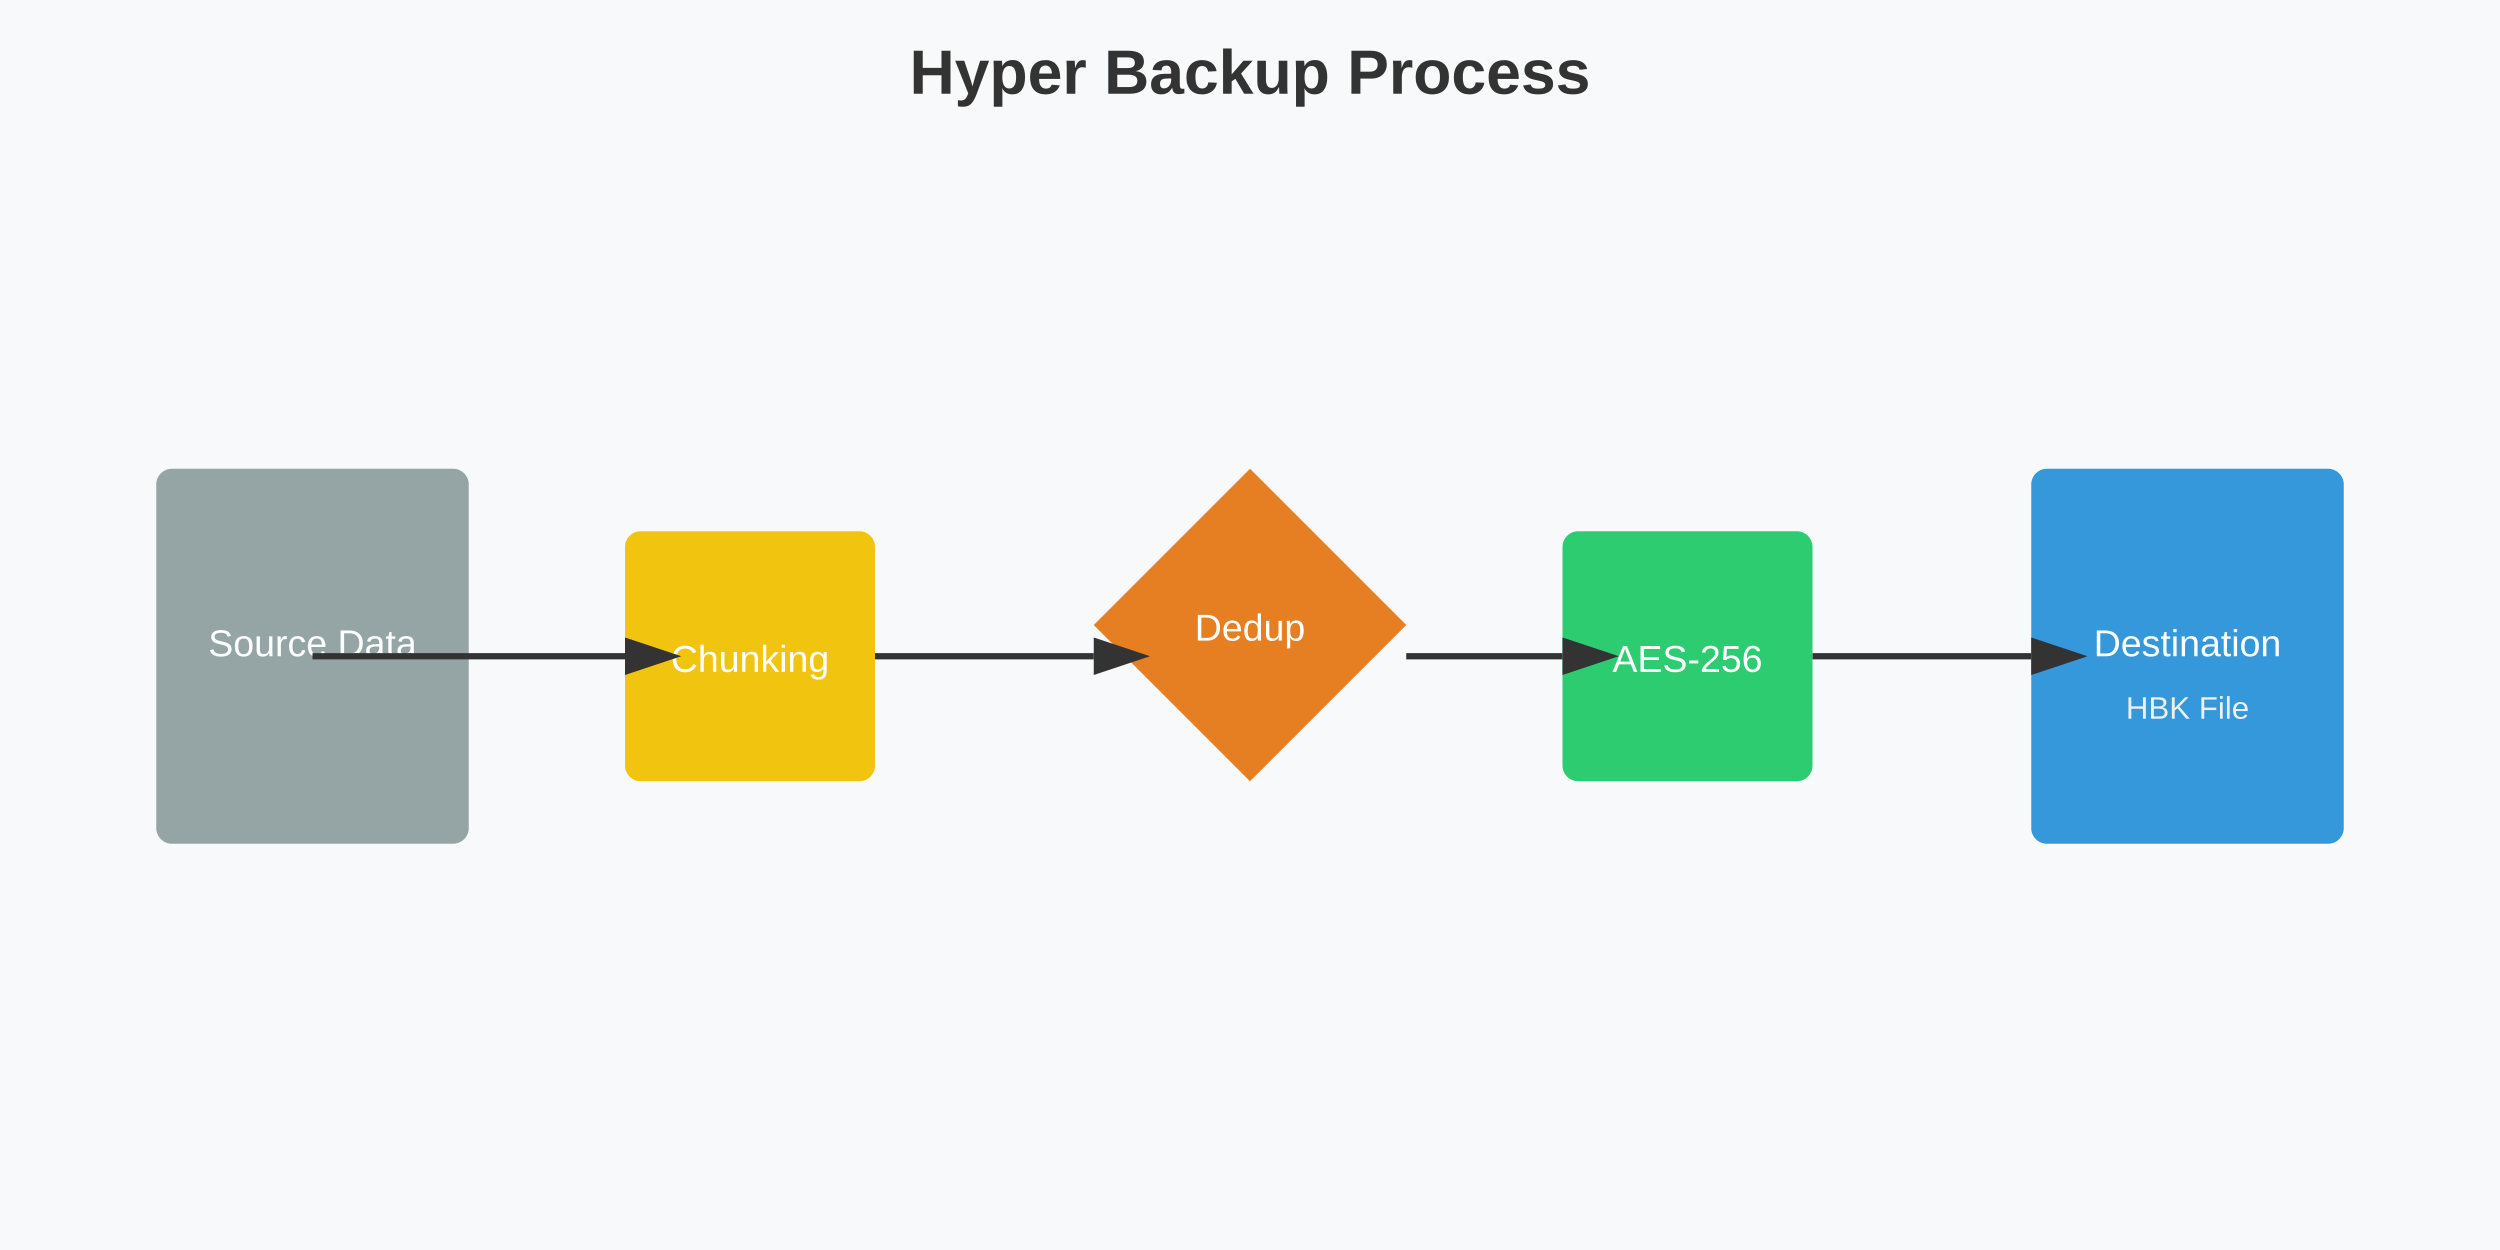
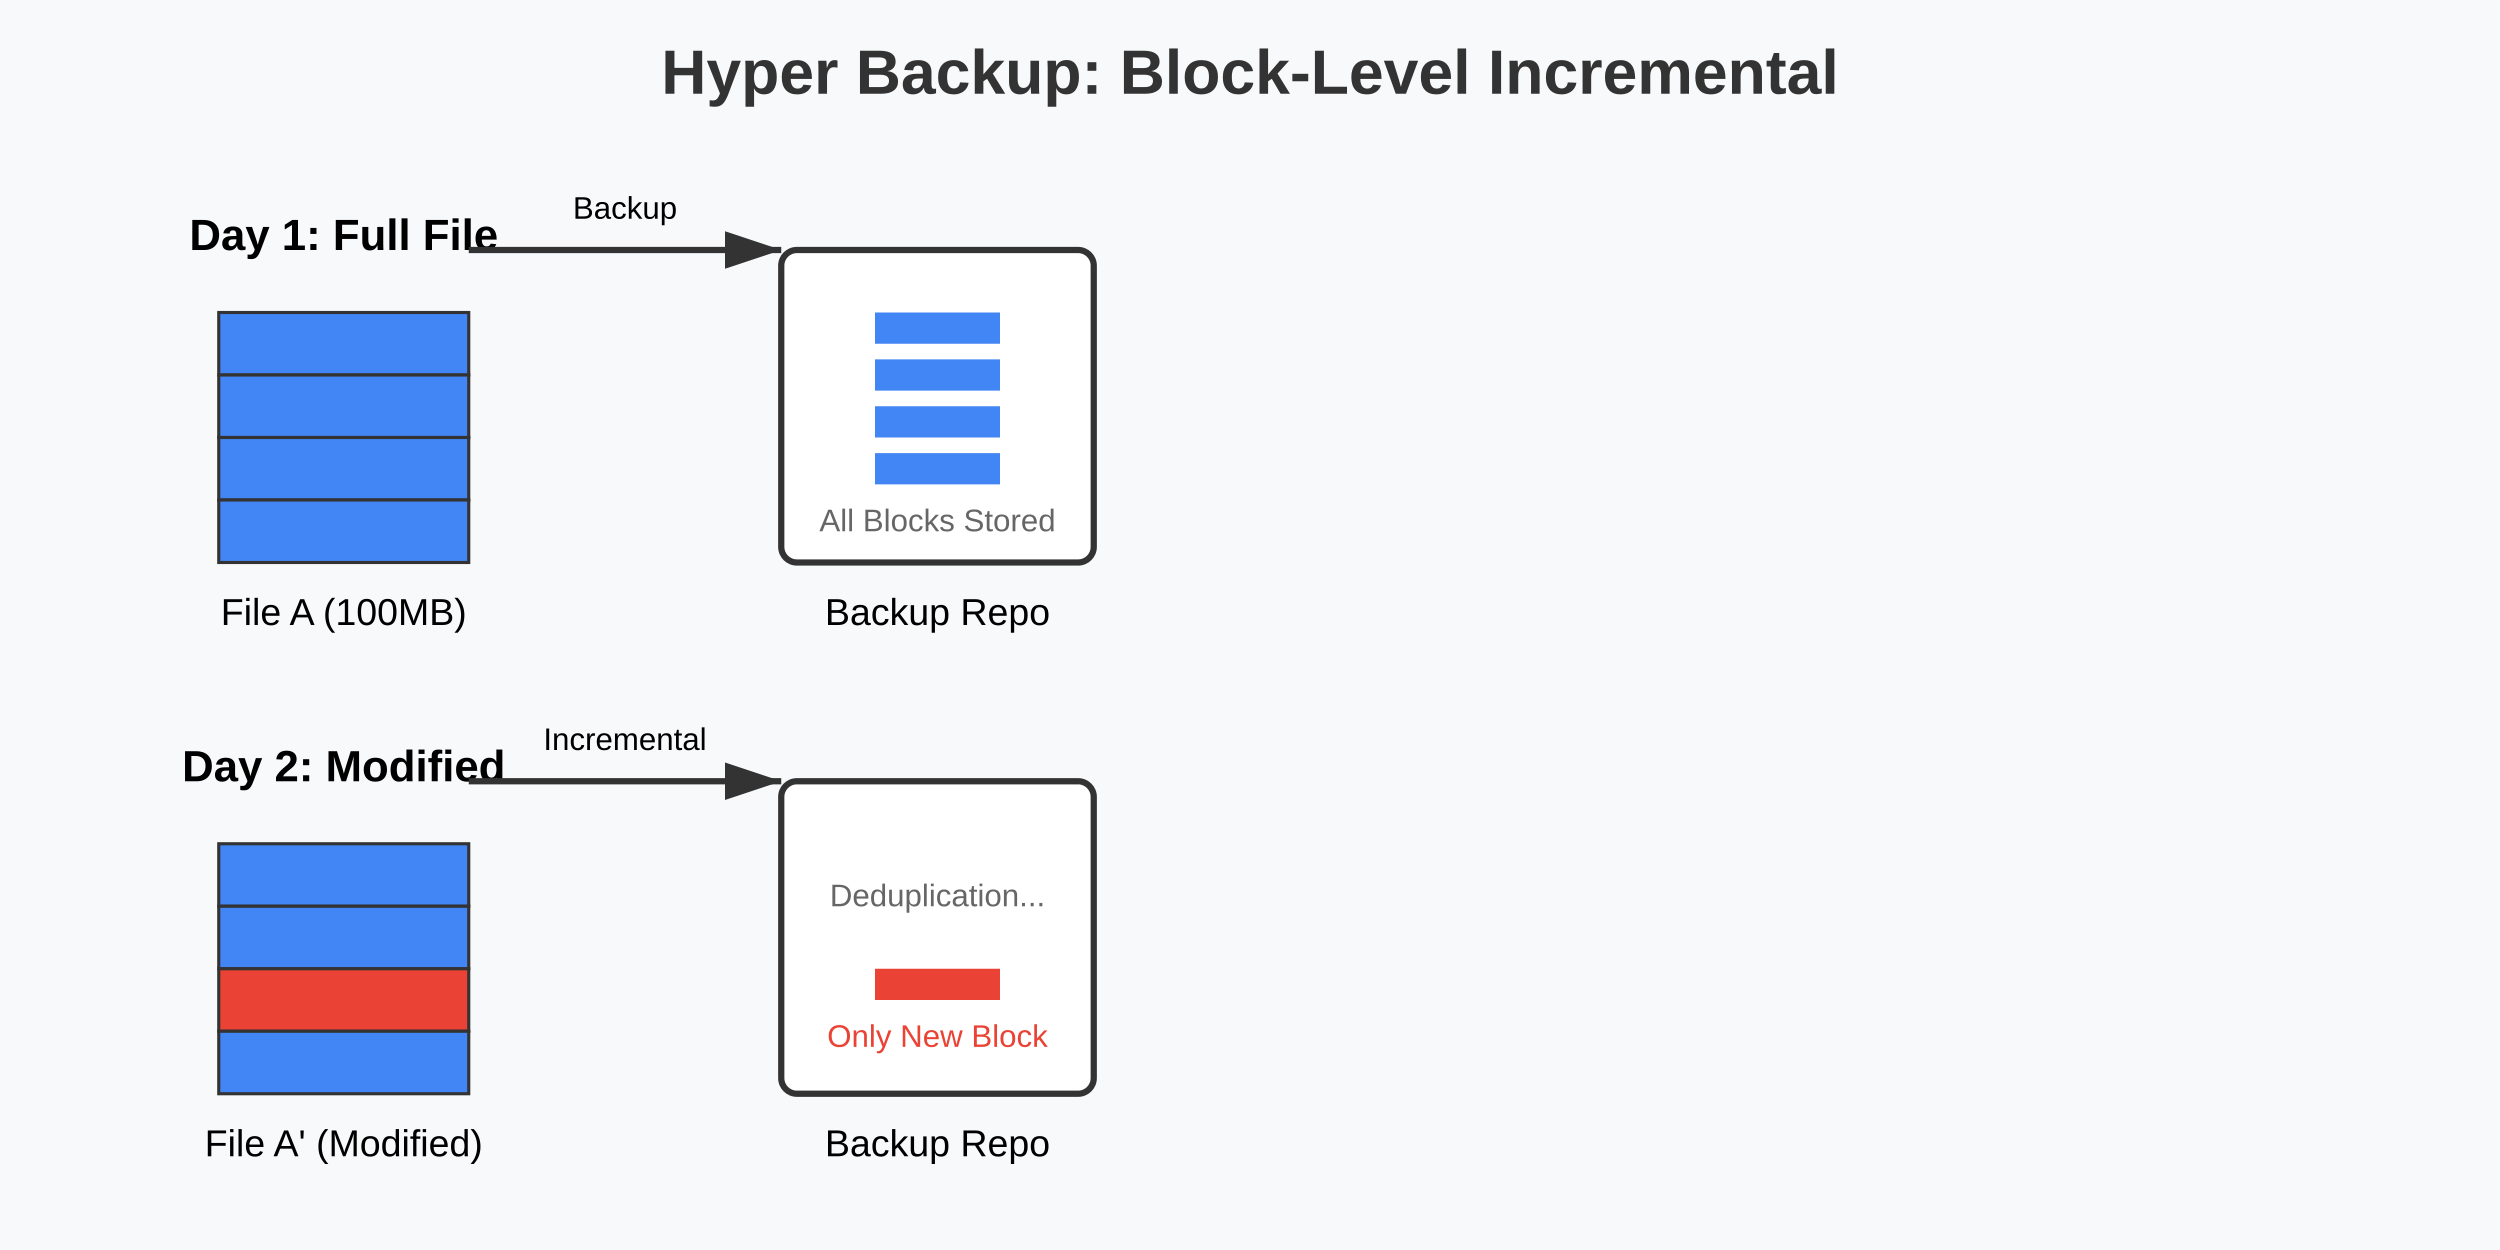
<svg xmlns="http://www.w3.org/2000/svg" viewBox="0 0 800 400">
  <rect width="800" height="400" fill="#f8f9fa" />
-   <text x="400" y="30" text-anchor="middle" font-family="Arial" font-size="20" font-weight="bold" fill="#333">Hyper Backup Process</text>
-   <g transform="translate(50, 150)">
-     <rect x="0" y="0" width="100" height="120" rx="5" fill="#95a5a6" />
-     <text x="50" y="60" text-anchor="middle" fill="white" font-family="Arial">Source Data</text>
+   <text x="400" y="30" font-family="Arial, sans-serif" font-size="20" font-weight="bold" text-anchor="middle" fill="#333">Hyper Backup: Block-Level Incremental</text>
+   <g transform="translate(50, 80)">
+     <text x="60" y="0" font-family="Arial" font-size="14" font-weight="bold" text-anchor="middle">Day 1: Full File</text>
+     <rect x="20" y="20" width="80" height="20" fill="#4285f4" stroke="#333" />
+     <rect x="20" y="40" width="80" height="20" fill="#4285f4" stroke="#333" />
+     <rect x="20" y="60" width="80" height="20" fill="#4285f4" stroke="#333" />
+     <rect x="20" y="80" width="80" height="20" fill="#4285f4" stroke="#333" />
+     <text x="60" y="120" font-family="Arial" font-size="12" text-anchor="middle">File A (100MB)</text>
  </g>
-   <g transform="translate(200, 150)">
-     <rect x="0" y="20" width="80" height="80" rx="5" fill="#f1c40f" />
-     <text x="40" y="65" text-anchor="middle" fill="white" font-family="Arial" font-size="12">Chunking</text>
+   <path d="M150 80 L250 80" stroke="#333" stroke-width="2" marker-end="url(#arrow)" />
+   <text x="200" y="70" font-family="Arial" font-size="10" text-anchor="middle">Backup</text>
+   <g transform="translate(250, 80)">
+     <rect width="100" height="100" rx="5" fill="#fff" stroke="#333" stroke-width="2" />
+     <text x="50" y="120" font-family="Arial" font-size="12" text-anchor="middle">Backup Repo</text>
+     <rect x="30" y="20" width="40" height="10" fill="#4285f4" />
+     <rect x="30" y="35" width="40" height="10" fill="#4285f4" />
+     <rect x="30" y="50" width="40" height="10" fill="#4285f4" />
+     <rect x="30" y="65" width="40" height="10" fill="#4285f4" />
+     <text x="50" y="90" font-family="Arial" font-size="10" fill="#666" text-anchor="middle">All Blocks Stored</text>
  </g>
-   <g transform="translate(350, 150)">
-     <polygon points="50,0 100,50 50,100 0,50" fill="#e67e22" />
-     <text x="50" y="55" text-anchor="middle" fill="white" font-family="Arial" font-size="12">Dedup</text>
+   <g transform="translate(50, 250)">
+     <text x="60" y="0" font-family="Arial" font-size="14" font-weight="bold" text-anchor="middle">Day 2: Modified</text>
+     <rect x="20" y="20" width="80" height="20" fill="#4285f4" stroke="#333" />
+     <rect x="20" y="40" width="80" height="20" fill="#4285f4" stroke="#333" />
+     <rect x="20" y="60" width="80" height="20" fill="#ea4335" stroke="#333" />
+     <rect x="20" y="80" width="80" height="20" fill="#4285f4" stroke="#333" />
+     <text x="60" y="120" font-family="Arial" font-size="12" text-anchor="middle">File A' (Modified)</text>
  </g>
-   <g transform="translate(500, 150)">
-     <rect x="0" y="20" width="80" height="80" rx="5" fill="#2ecc71" />
-     <text x="40" y="65" text-anchor="middle" fill="white" font-family="Arial" font-size="12">AES-256</text>
-   </g>
-   <g transform="translate(650, 150)">
-     <rect x="0" y="0" width="100" height="120" rx="5" fill="#3498db" />
-     <text x="50" y="60" text-anchor="middle" fill="white" font-family="Arial">Destination</text>
-     <text x="50" y="80" text-anchor="middle" fill="#ecf0f1" font-family="Arial" font-size="10">HBK File</text>
-   </g>
-   <g stroke="#333" stroke-width="2" fill="none" marker-end="url(#arrow)">
-     <path d="M100,210 L200,210" />
-     <path d="M280,210 L350,210" />
-     <path d="M450,210 L500,210" />
-     <path d="M580,210 L650,210" />
+   <path d="M150 250 L250 250" stroke="#333" stroke-width="2" marker-end="url(#arrow)" />
+   <text x="200" y="240" font-family="Arial" font-size="10" text-anchor="middle">Incremental</text>
+   <g transform="translate(250, 250)">
+     <rect width="100" height="100" rx="5" fill="#fff" stroke="#333" stroke-width="2" />
+     <text x="50" y="120" font-family="Arial" font-size="12" text-anchor="middle">Backup Repo</text>
+     <text x="50" y="40" font-family="Arial" font-size="10" fill="#666" text-anchor="middle">Deduplication...</text>
+     <rect x="30" y="60" width="40" height="10" fill="#ea4335" />
+     <text x="50" y="85" font-family="Arial" font-size="10" fill="#ea4335" text-anchor="middle">Only New Block</text>
  </g>
  <defs>
-     <marker id="arrow" markerWidth="10" markerHeight="10" refX="0" refY="3" orient="auto">
+     <marker id="arrow" markerWidth="10" markerHeight="10" refX="9" refY="3" orient="auto" markerUnits="strokeWidth">
      <path d="M0,0 L0,6 L9,3 z" fill="#333" />
    </marker>
  </defs>
</svg>
